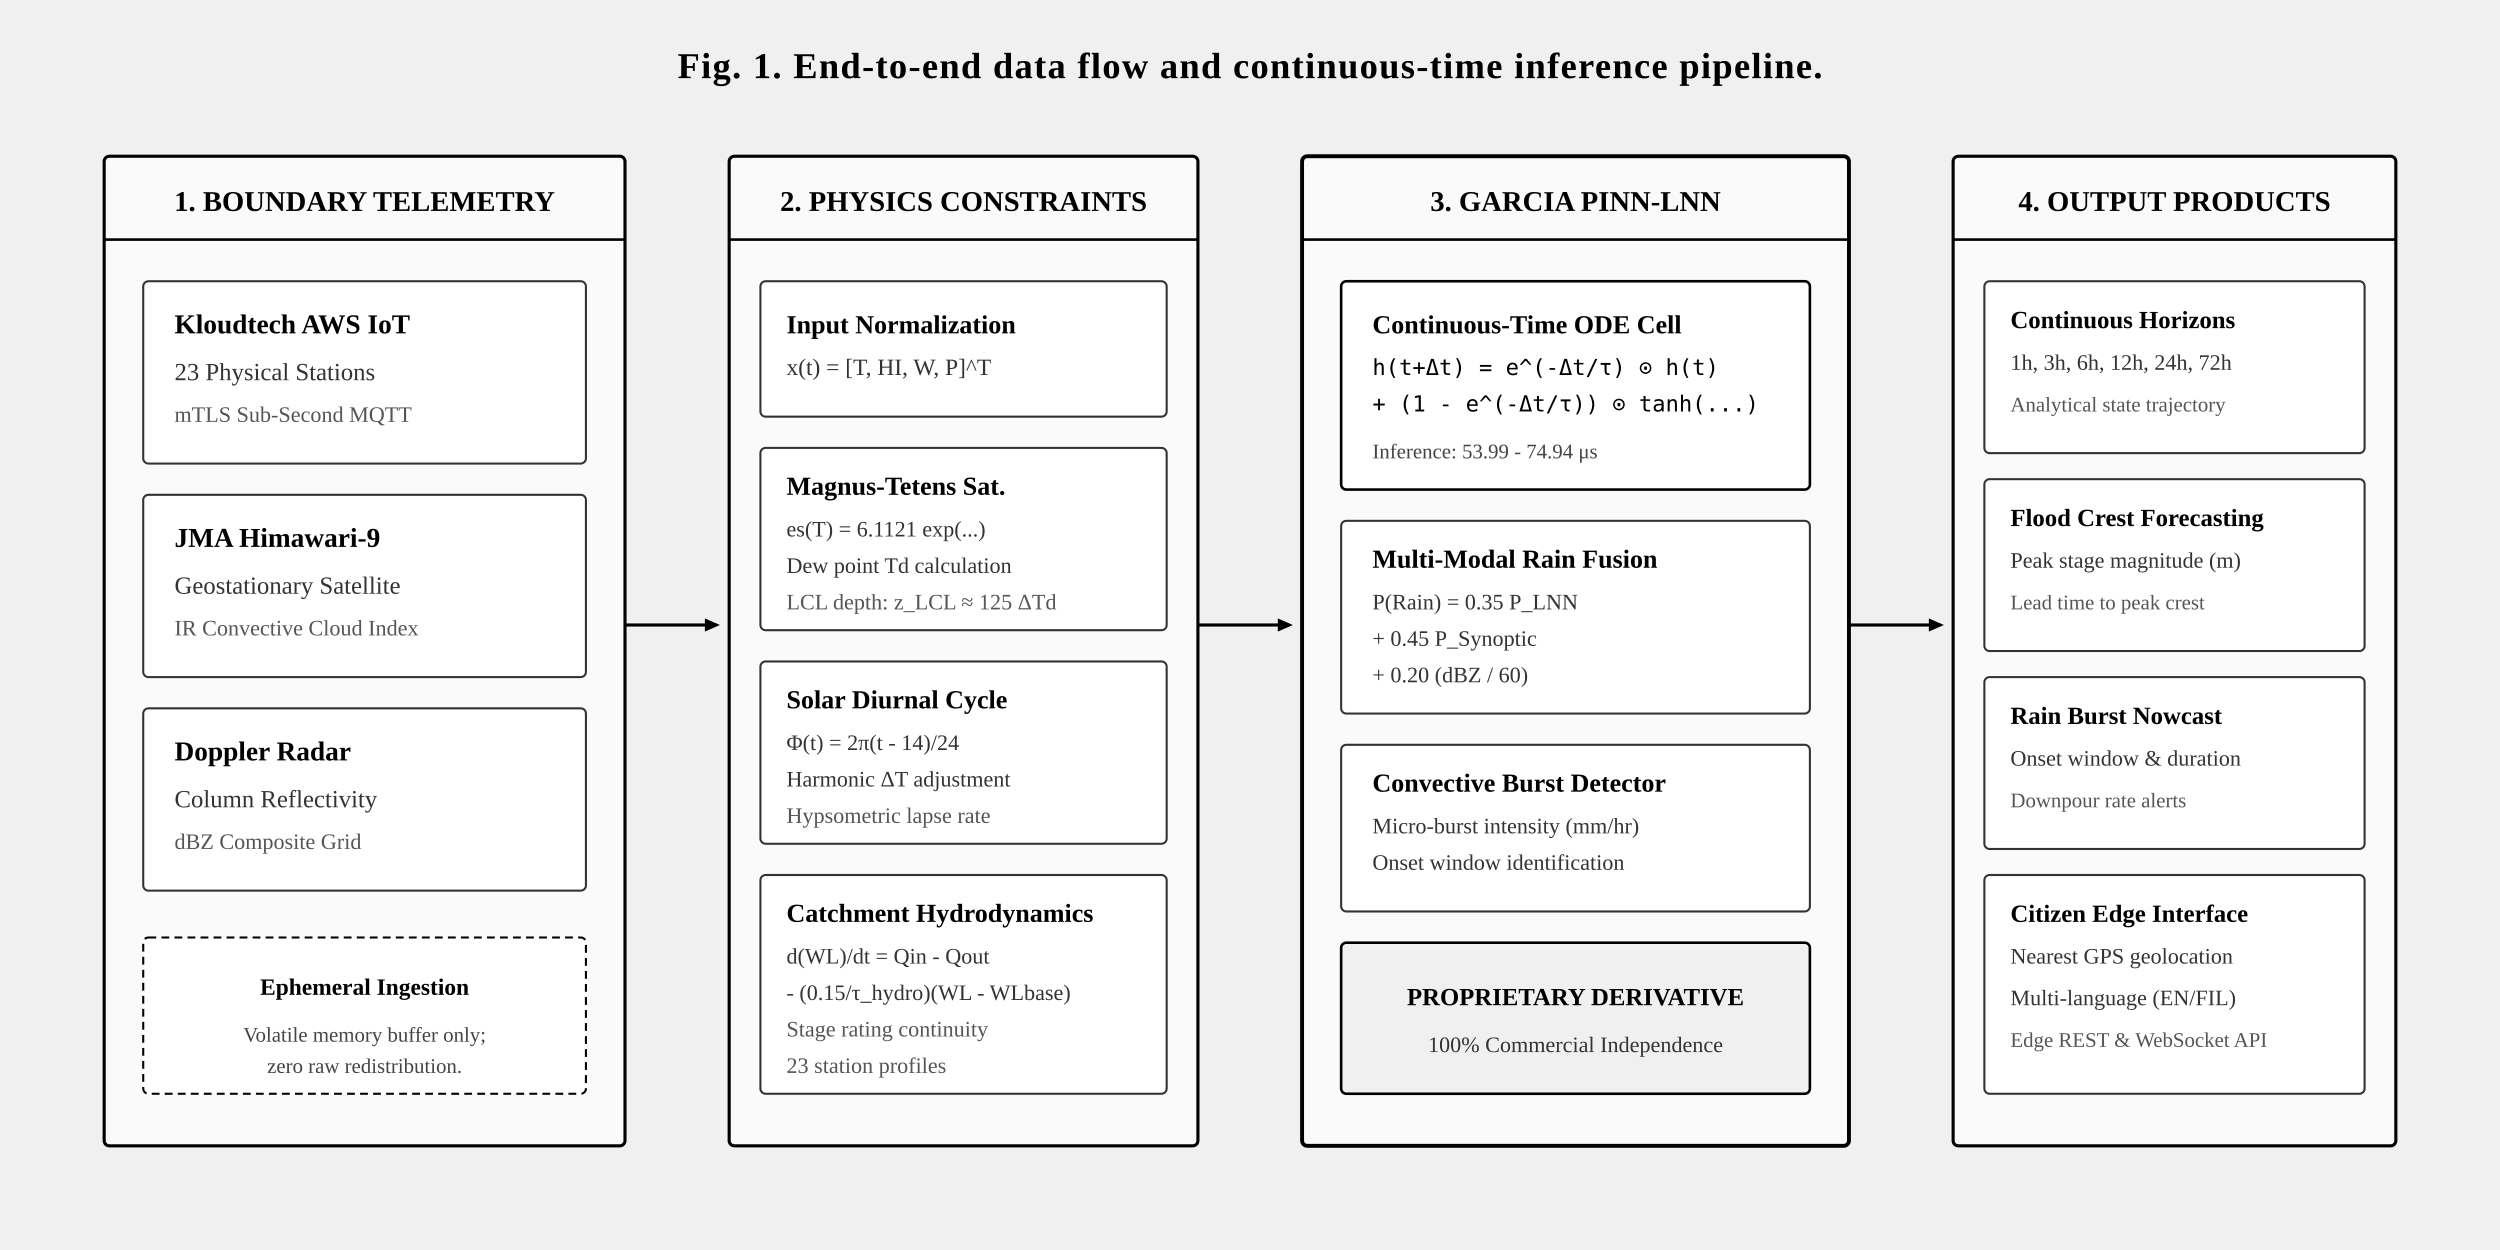
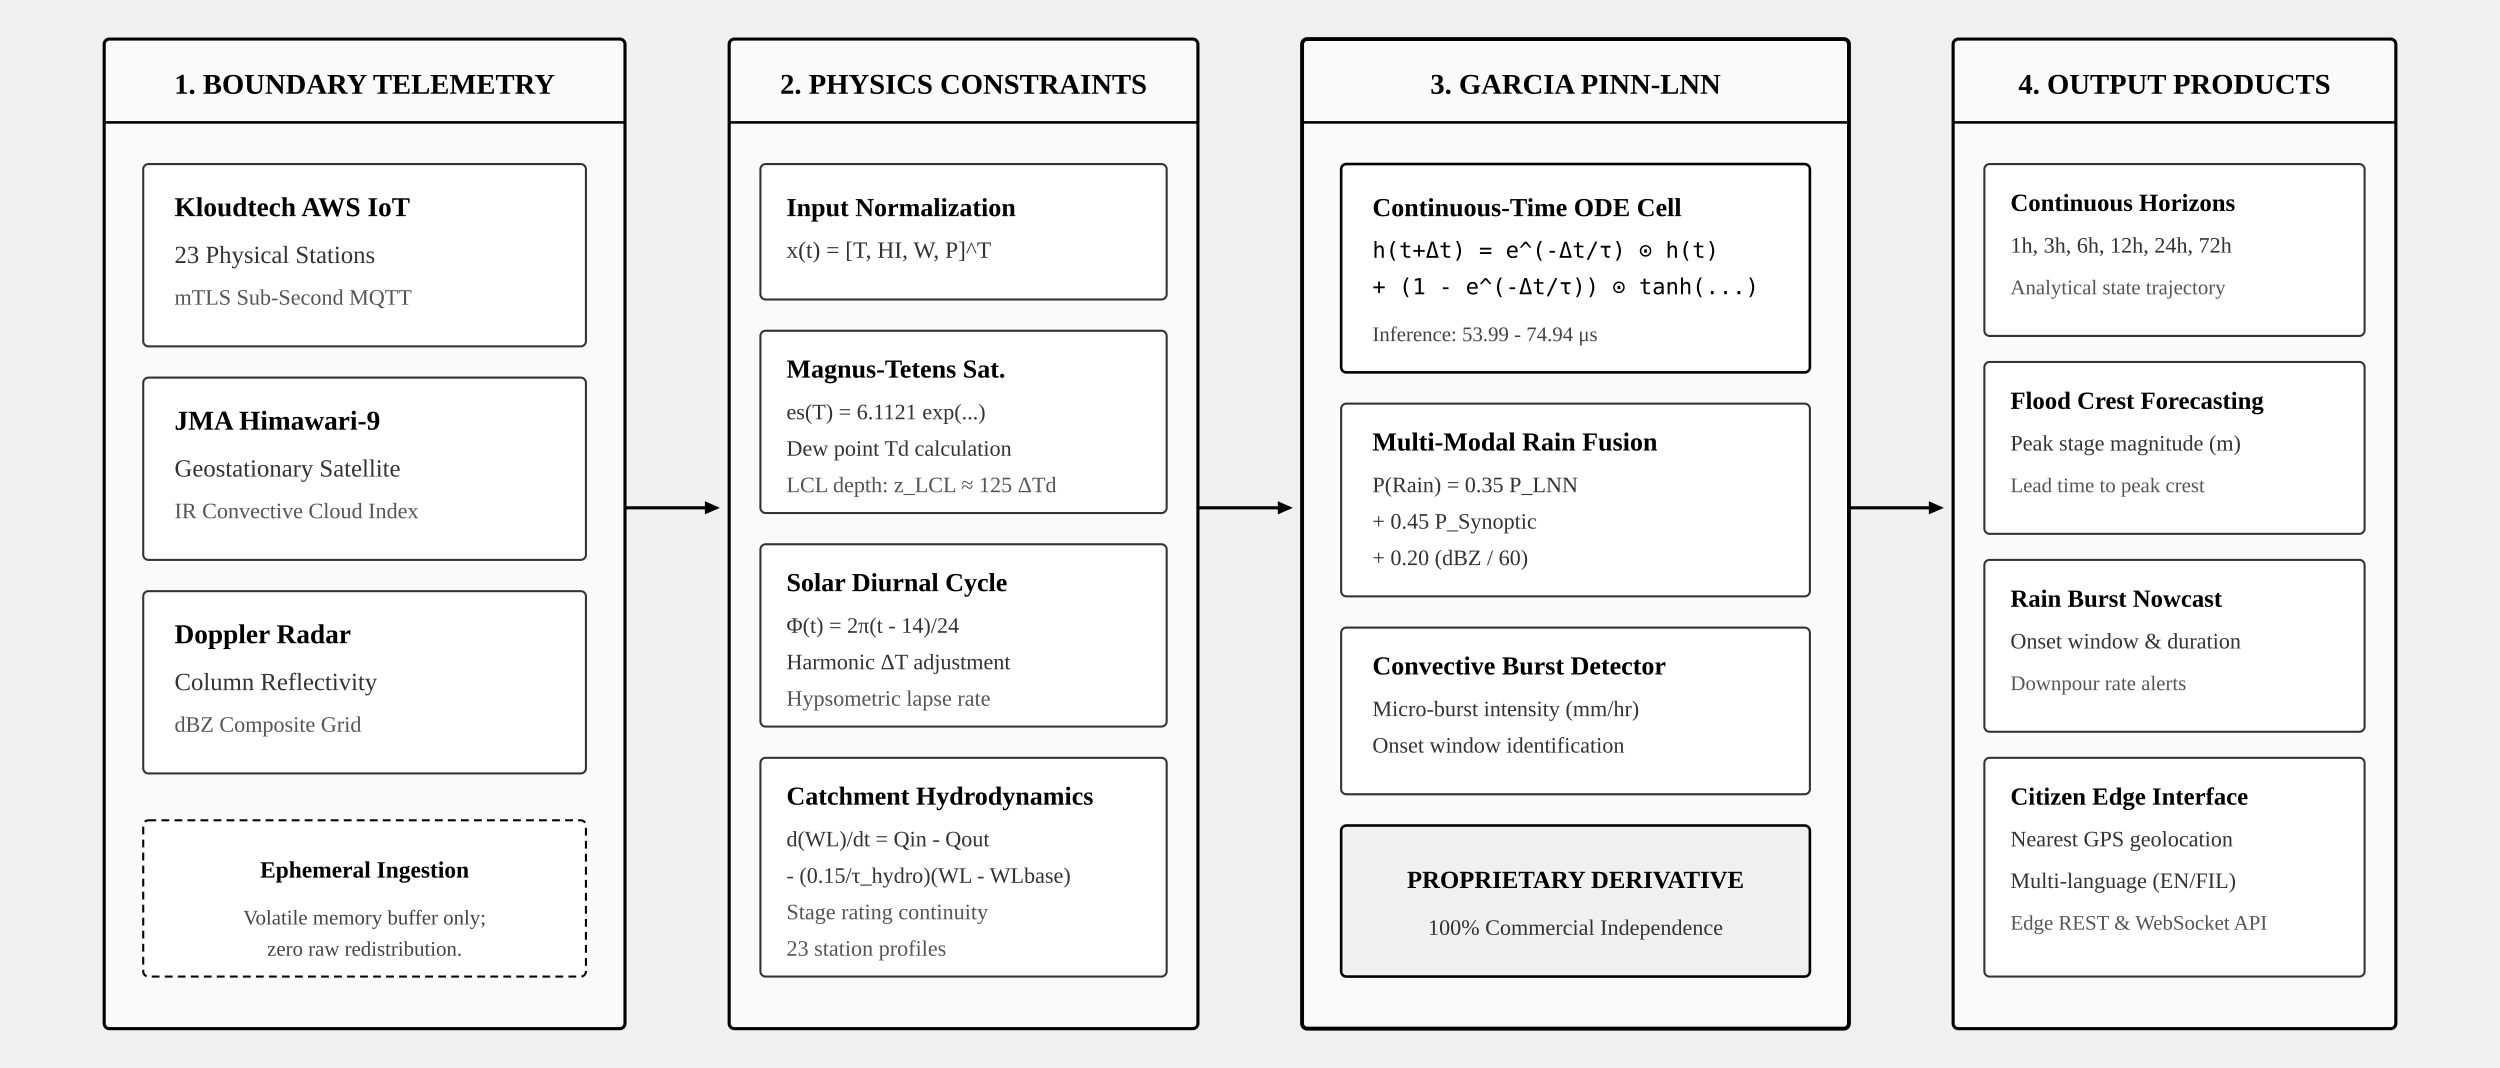
- <svg xmlns="http://www.w3.org/2000/svg" viewBox="0 0 960 480" width="100%" height="100%" style="background:#ffffff; font-family:'Times New Roman', Times, Georgia, serif;">
+ <svg xmlns="http://www.w3.org/2000/svg" viewBox="0 45 960 410" width="100%" height="100%" style="background:#ffffff; font-family:'Times New Roman', Times, Georgia, serif;">
  <defs>
    <marker id="arrow" viewBox="0 0 10 10" refX="6" refY="5" markerWidth="6" markerHeight="6" orient="auto-start-reverse">
      <path d="M 0 1.5 L 8 5 L 0 8.5 z" fill="#000000" />
    </marker>
  </defs>
-   <text x="480" y="30" text-anchor="middle" fill="#000000" font-size="14" font-weight="bold" letter-spacing="0.5">Fig. 1. End-to-end data flow and continuous-time inference pipeline.</text>
  <g transform="translate(40, 60)">
    <rect width="200" height="380" rx="2" fill="#fafafa" stroke="#000000" stroke-width="1.2" />
    <line x1="0" y1="32" x2="200" y2="32" stroke="#000000" stroke-width="1" />
    <text x="100" y="21" text-anchor="middle" fill="#000000" font-size="11" font-weight="bold">1. BOUNDARY TELEMETRY</text>
    <g transform="translate(15, 48)">
      <rect width="170" height="70" rx="2" fill="#ffffff" stroke="#333333" stroke-width="0.8" />
      <text x="12" y="20" fill="#000000" font-size="10.5" font-weight="bold">Kloudtech AWS IoT</text>
      <text x="12" y="38" fill="#333333" font-size="9.5">23 Physical Stations</text>
      <text x="12" y="54" fill="#555555" font-size="8.5">mTLS Sub-Second MQTT</text>
    </g>
    <g transform="translate(15, 130)">
      <rect width="170" height="70" rx="2" fill="#ffffff" stroke="#333333" stroke-width="0.8" />
      <text x="12" y="20" fill="#000000" font-size="10.5" font-weight="bold">JMA Himawari-9</text>
      <text x="12" y="38" fill="#333333" font-size="9.5">Geostationary Satellite</text>
      <text x="12" y="54" fill="#555555" font-size="8.5">IR Convective Cloud Index</text>
    </g>
    <g transform="translate(15, 212)">
      <rect width="170" height="70" rx="2" fill="#ffffff" stroke="#333333" stroke-width="0.8" />
      <text x="12" y="20" fill="#000000" font-size="10.5" font-weight="bold">Doppler Radar</text>
      <text x="12" y="38" fill="#333333" font-size="9.5">Column Reflectivity</text>
      <text x="12" y="54" fill="#555555" font-size="8.5">dBZ Composite Grid</text>
    </g>
    <rect x="15" y="300" width="170" height="60" rx="2" fill="#ffffff" stroke="#000000" stroke-width="0.8" stroke-dasharray="3 2" />
    <text x="100" y="322" text-anchor="middle" fill="#000000" font-size="9" font-weight="bold">Ephemeral Ingestion</text>
    <text x="100" y="340" text-anchor="middle" fill="#444444" font-size="8">Volatile memory buffer only;</text>
    <text x="100" y="352" text-anchor="middle" fill="#444444" font-size="8">zero raw redistribution.</text>
  </g>
  <line x1="240" y1="240" x2="275" y2="240" stroke="#000000" stroke-width="1.2" marker-end="url(#arrow)" />
  <g transform="translate(280, 60)">
    <rect width="180" height="380" rx="2" fill="#fafafa" stroke="#000000" stroke-width="1.2" />
    <line x1="0" y1="32" x2="180" y2="32" stroke="#000000" stroke-width="1" />
    <text x="90" y="21" text-anchor="middle" fill="#000000" font-size="11" font-weight="bold">2. PHYSICS CONSTRAINTS</text>
    <g transform="translate(12, 48)">
      <rect width="156" height="52" rx="2" fill="#ffffff" stroke="#333333" stroke-width="0.8" />
      <text x="10" y="20" fill="#000000" font-size="10" font-weight="bold">Input Normalization</text>
      <text x="10" y="36" fill="#333333" font-size="9">x(t) = [T, HI, W, P]^T</text>
    </g>
    <g transform="translate(12, 112)">
      <rect width="156" height="70" rx="2" fill="#ffffff" stroke="#333333" stroke-width="0.8" />
      <text x="10" y="18" fill="#000000" font-size="10" font-weight="bold">Magnus-Tetens Sat.</text>
      <text x="10" y="34" fill="#333333" font-size="8.5">es(T) = 6.1121 exp(...)</text>
      <text x="10" y="48" fill="#333333" font-size="8.5">Dew point Td calculation</text>
      <text x="10" y="62" fill="#555555" font-size="8.5">LCL depth: z_LCL ≈ 125 ΔTd</text>
    </g>
    <g transform="translate(12, 194)">
      <rect width="156" height="70" rx="2" fill="#ffffff" stroke="#333333" stroke-width="0.8" />
      <text x="10" y="18" fill="#000000" font-size="10" font-weight="bold">Solar Diurnal Cycle</text>
      <text x="10" y="34" fill="#333333" font-size="8.5">Φ(t) = 2π(t - 14)/24</text>
      <text x="10" y="48" fill="#333333" font-size="8.5">Harmonic ΔT adjustment</text>
      <text x="10" y="62" fill="#555555" font-size="8.5">Hypsometric lapse rate</text>
    </g>
    <g transform="translate(12, 276)">
      <rect width="156" height="84" rx="2" fill="#ffffff" stroke="#333333" stroke-width="0.8" />
      <text x="10" y="18" fill="#000000" font-size="10" font-weight="bold">Catchment Hydrodynamics</text>
      <text x="10" y="34" fill="#333333" font-size="8.5">d(WL)/dt = Qin - Qout</text>
      <text x="10" y="48" fill="#333333" font-size="8.5">- (0.15/τ_hydro)(WL - WLbase)</text>
      <text x="10" y="62" fill="#555555" font-size="8.5">Stage rating continuity</text>
      <text x="10" y="76" fill="#555555" font-size="8.5">23 station profiles</text>
    </g>
  </g>
  <line x1="460" y1="240" x2="495" y2="240" stroke="#000000" stroke-width="1.2" marker-end="url(#arrow)" />
  <g transform="translate(500, 60)">
    <rect width="210" height="380" rx="2" fill="#fafafa" stroke="#000000" stroke-width="1.5" />
    <line x1="0" y1="32" x2="210" y2="32" stroke="#000000" stroke-width="1" />
    <text x="105" y="21" text-anchor="middle" fill="#000000" font-size="11" font-weight="bold">3. GARCIA PINN-LNN</text>
    <g transform="translate(15, 48)">
      <rect width="180" height="80" rx="2" fill="#ffffff" stroke="#000000" stroke-width="1" />
      <text x="12" y="20" fill="#000000" font-size="10" font-weight="bold">Continuous-Time ODE Cell</text>
      <text x="12" y="36" fill="#000000" font-size="8.5" font-family="monospace">h(t+Δt) = e^(-Δt/τ) ⊙ h(t)</text>
      <text x="12" y="50" fill="#000000" font-size="8.5" font-family="monospace">+ (1 - e^(-Δt/τ)) ⊙ tanh(...)</text>
      <text x="12" y="68" fill="#444444" font-size="8">Inference: 53.99 - 74.94 μs</text>
    </g>
    <g transform="translate(15, 140)">
      <rect width="180" height="74" rx="2" fill="#ffffff" stroke="#333333" stroke-width="0.8" />
      <text x="12" y="18" fill="#000000" font-size="10" font-weight="bold">Multi-Modal Rain Fusion</text>
      <text x="12" y="34" fill="#333333" font-size="8.5">P(Rain) = 0.35 P_LNN</text>
      <text x="12" y="48" fill="#333333" font-size="8.5">+ 0.45 P_Synoptic</text>
      <text x="12" y="62" fill="#333333" font-size="8.5">+ 0.20 (dBZ / 60)</text>
    </g>
    <g transform="translate(15, 226)">
      <rect width="180" height="64" rx="2" fill="#ffffff" stroke="#333333" stroke-width="0.8" />
      <text x="12" y="18" fill="#000000" font-size="10" font-weight="bold">Convective Burst Detector</text>
      <text x="12" y="34" fill="#333333" font-size="8.5">Micro-burst intensity (mm/hr)</text>
      <text x="12" y="48" fill="#333333" font-size="8.5">Onset window identification</text>
    </g>
    <g transform="translate(15, 302)">
      <rect width="180" height="58" rx="2" fill="#f0f0f0" stroke="#000000" stroke-width="1" />
      <text x="90" y="24" text-anchor="middle" fill="#000000" font-size="9.5" font-weight="bold">PROPRIETARY DERIVATIVE</text>
      <text x="90" y="42" text-anchor="middle" fill="#333333" font-size="8.5">100% Commercial Independence</text>
    </g>
  </g>
  <line x1="710" y1="240" x2="745" y2="240" stroke="#000000" stroke-width="1.2" marker-end="url(#arrow)" />
  <g transform="translate(750, 60)">
    <rect width="170" height="380" rx="2" fill="#fafafa" stroke="#000000" stroke-width="1.2" />
    <line x1="0" y1="32" x2="170" y2="32" stroke="#000000" stroke-width="1" />
    <text x="85" y="21" text-anchor="middle" fill="#000000" font-size="11" font-weight="bold">4. OUTPUT PRODUCTS</text>
    <g transform="translate(12, 48)">
      <rect width="146" height="66" rx="2" fill="#ffffff" stroke="#333333" stroke-width="0.8" />
      <text x="10" y="18" fill="#000000" font-size="9.5" font-weight="bold">Continuous Horizons</text>
      <text x="10" y="34" fill="#333333" font-size="8.5">1h, 3h, 6h, 12h, 24h, 72h</text>
      <text x="10" y="50" fill="#555555" font-size="8">Analytical state trajectory</text>
    </g>
    <g transform="translate(12, 124)">
      <rect width="146" height="66" rx="2" fill="#ffffff" stroke="#333333" stroke-width="0.8" />
      <text x="10" y="18" fill="#000000" font-size="9.5" font-weight="bold">Flood Crest Forecasting</text>
      <text x="10" y="34" fill="#333333" font-size="8.5">Peak stage magnitude (m)</text>
      <text x="10" y="50" fill="#555555" font-size="8">Lead time to peak crest</text>
    </g>
    <g transform="translate(12, 200)">
      <rect width="146" height="66" rx="2" fill="#ffffff" stroke="#333333" stroke-width="0.8" />
      <text x="10" y="18" fill="#000000" font-size="9.5" font-weight="bold">Rain Burst Nowcast</text>
      <text x="10" y="34" fill="#333333" font-size="8.5">Onset window &amp; duration</text>
      <text x="10" y="50" fill="#555555" font-size="8">Downpour rate alerts</text>
    </g>
    <g transform="translate(12, 276)">
      <rect width="146" height="84" rx="2" fill="#ffffff" stroke="#333333" stroke-width="0.8" />
      <text x="10" y="18" fill="#000000" font-size="9.5" font-weight="bold">Citizen Edge Interface</text>
      <text x="10" y="34" fill="#333333" font-size="8.5">Nearest GPS geolocation</text>
      <text x="10" y="50" fill="#333333" font-size="8.5">Multi-language (EN/FIL)</text>
      <text x="10" y="66" fill="#555555" font-size="8">Edge REST &amp; WebSocket API</text>
    </g>
  </g>
</svg>
